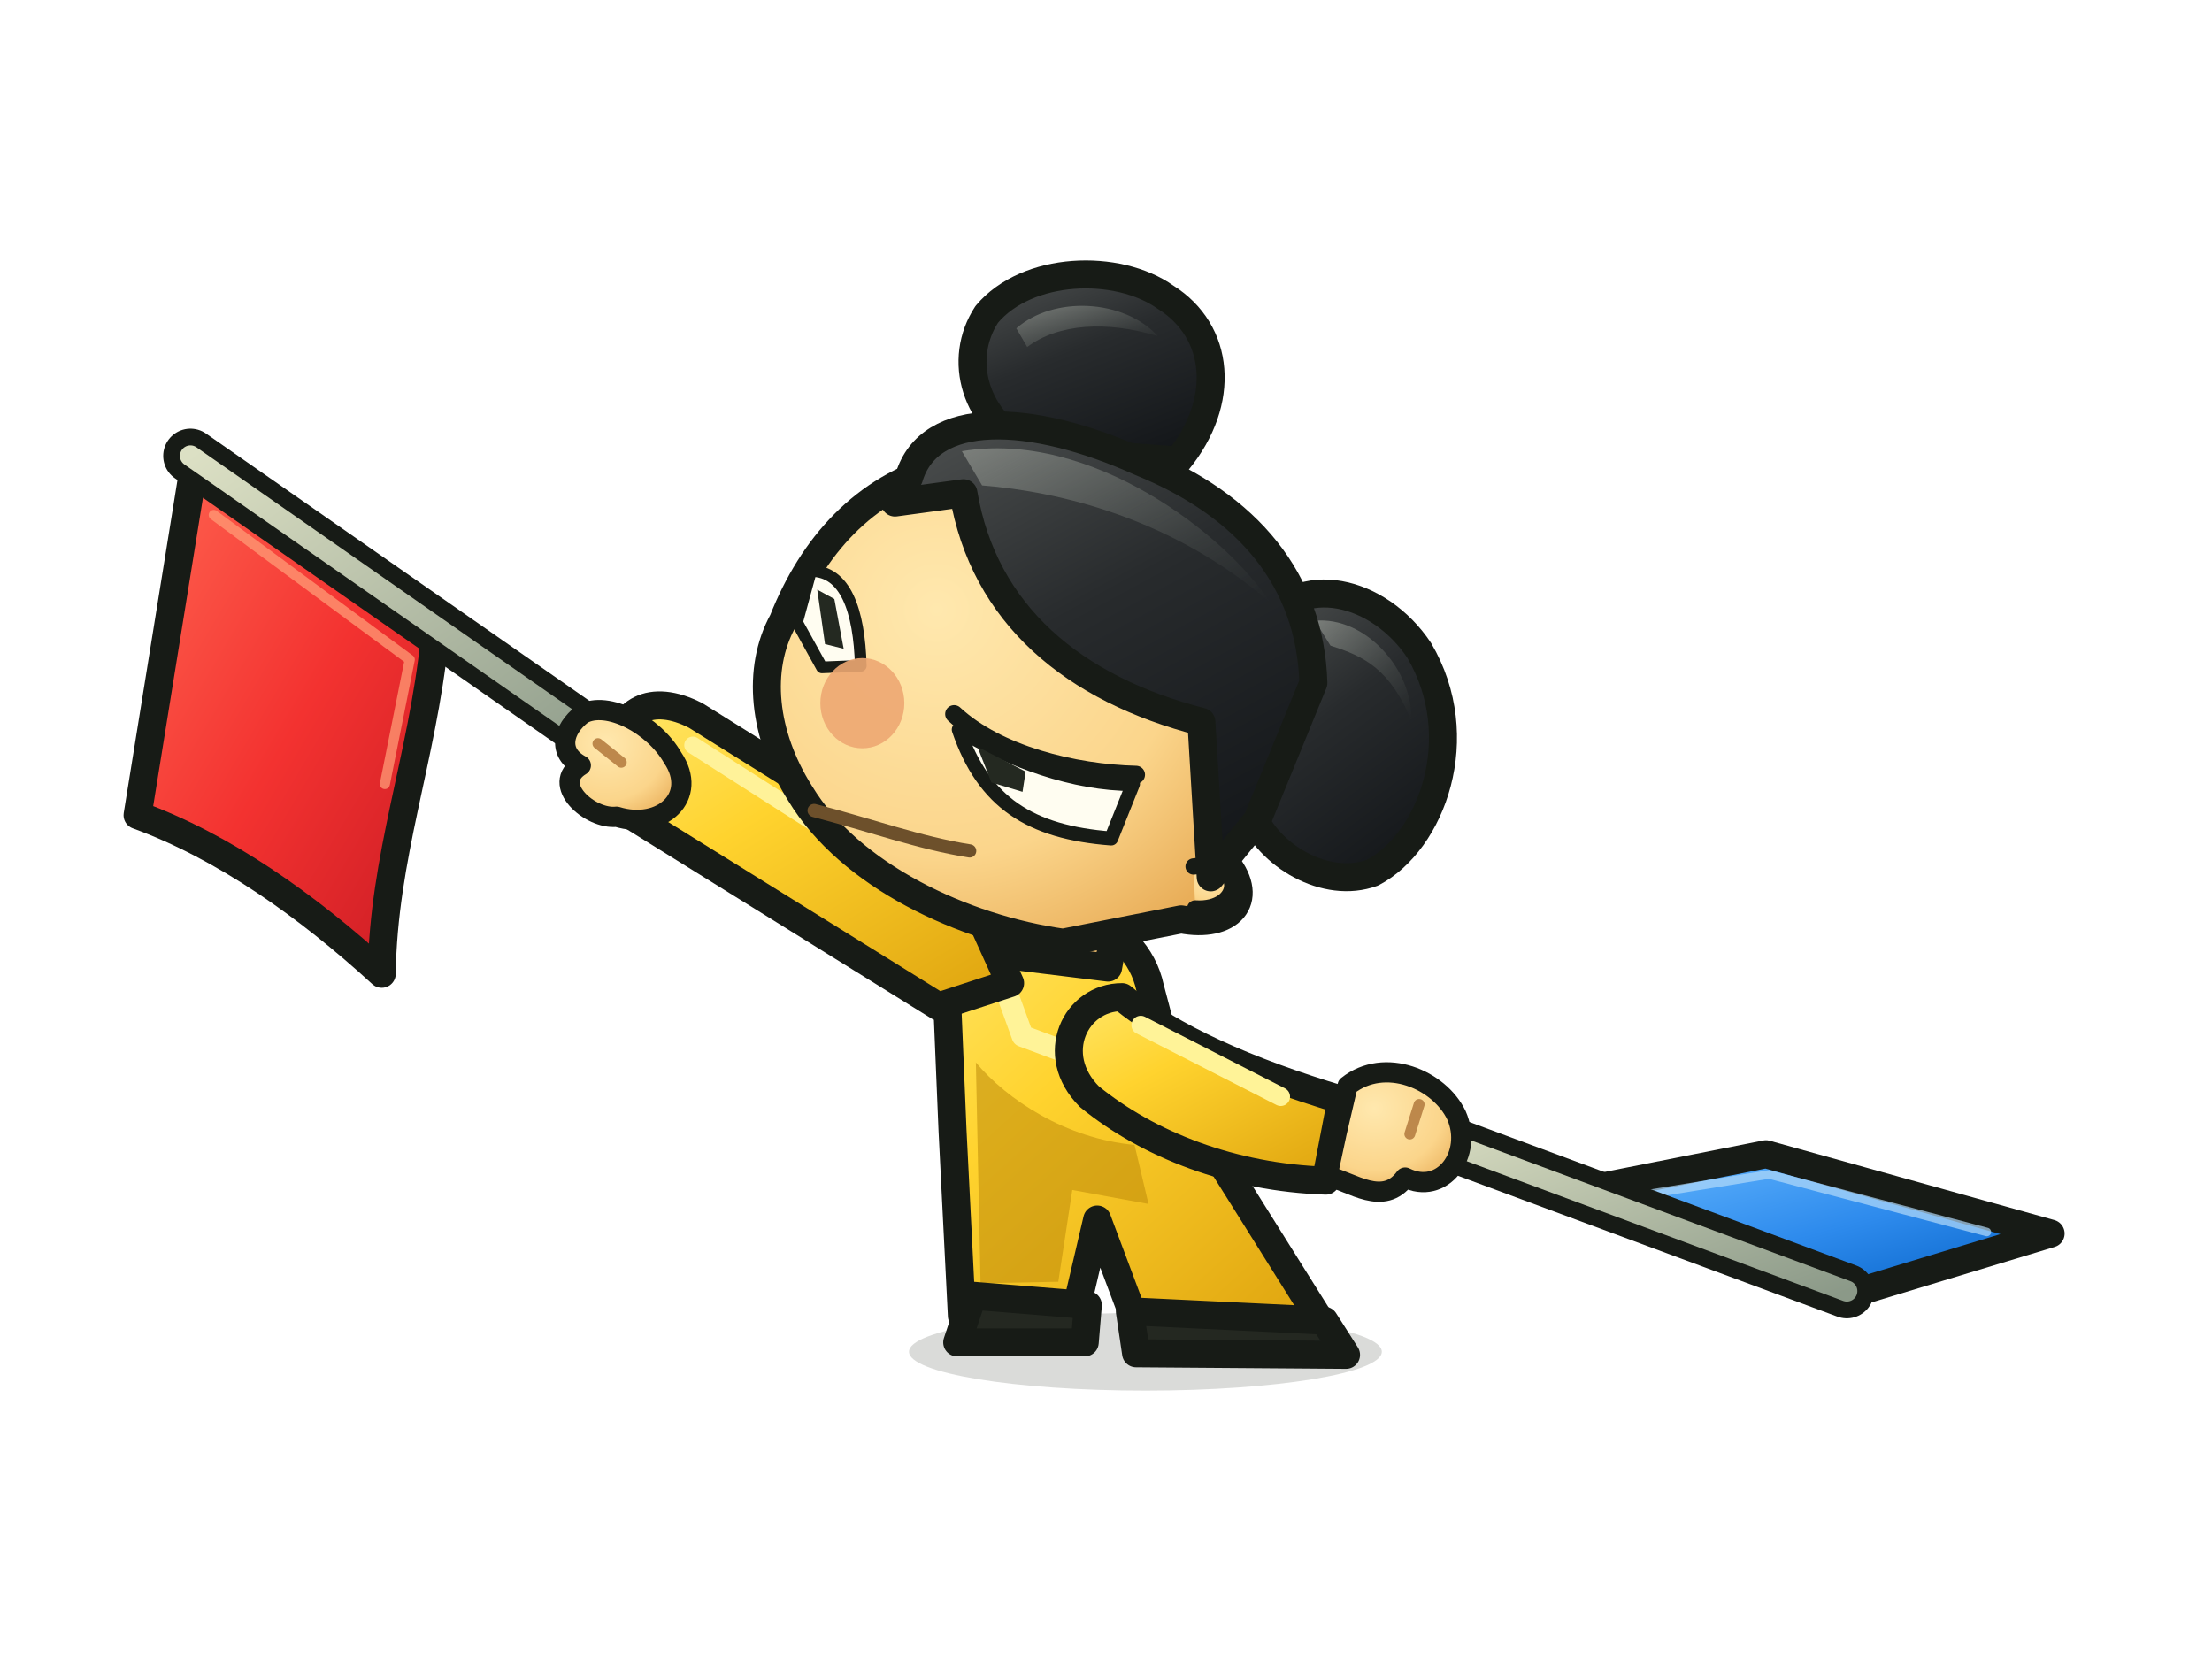
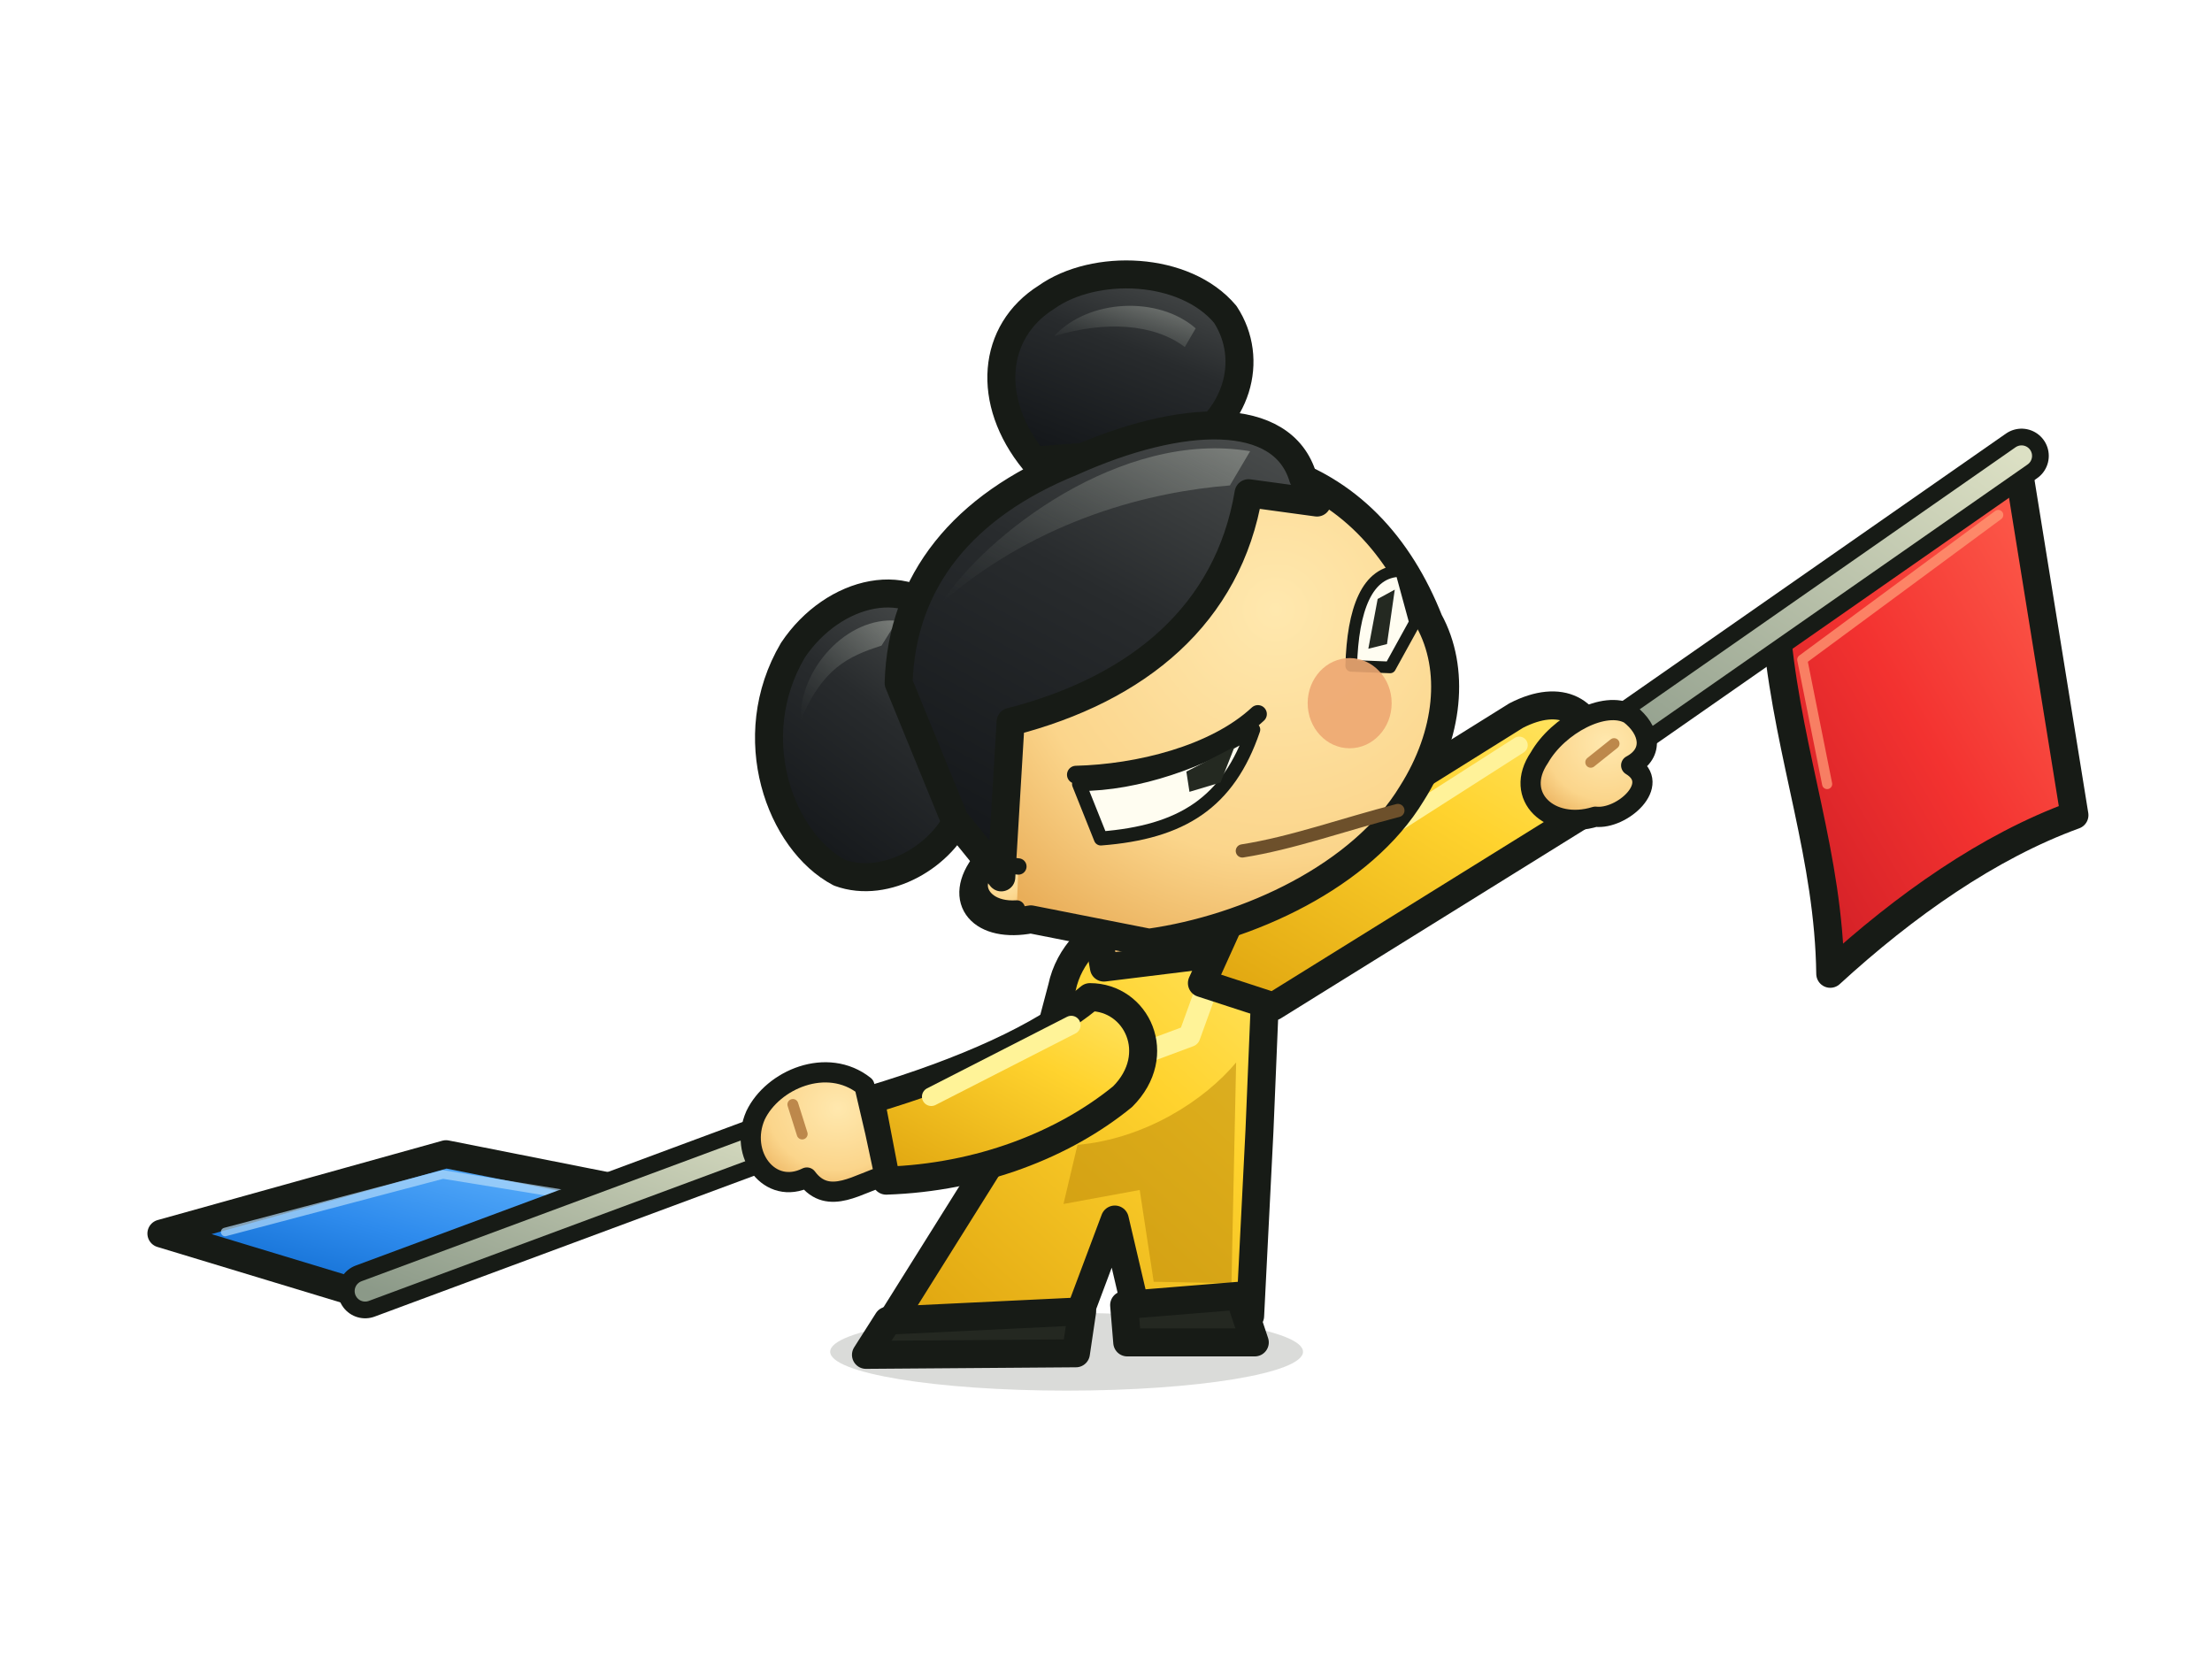
<svg xmlns="http://www.w3.org/2000/svg" viewBox="0 0 320 240" width="320" height="240" role="img">
  <defs>
    <linearGradient id="ref-hair" x1=".2" y1="0" x2=".7" y2="1">
      <stop stop-color="#484b4b" />
      <stop offset=".42" stop-color="#282b2d" />
      <stop offset="1" stop-color="#14171a" />
    </linearGradient>
    <linearGradient id="ref-hair-light" x1="0" y1="0" x2="1" y2="1">
      <stop stop-color="#898d88" stop-opacity=".8" />
      <stop offset="1" stop-color="#555b58" stop-opacity="0" />
    </linearGradient>
    <radialGradient id="ref-skin" cx=".35" cy=".3" r=".8">
      <stop stop-color="#ffe8ae" />
      <stop offset=".65" stop-color="#fbd58b" />
      <stop offset="1" stop-color="#e9ae59" />
    </radialGradient>
    <linearGradient id="ref-gold" x1="0" y1="0" x2=".8" y2="1">
      <stop stop-color="#ffe668" />
      <stop offset=".4" stop-color="#ffd32e" />
      <stop offset="1" stop-color="#e2a912" />
    </linearGradient>
    <linearGradient id="ref-gold-shadow" x1="0" y1="0" x2="1" y2="1">
      <stop stop-color="#e8b019" />
      <stop offset="1" stop-color="#b78008" />
    </linearGradient>
    <linearGradient id="ref-blue" x1="0" y1="0" x2=".9" y2="1">
      <stop stop-color="#67b9ff" />
      <stop offset=".55" stop-color="#2e8bed" />
      <stop offset="1" stop-color="#0763c8" />
    </linearGradient>
    <linearGradient id="ref-red" x1="0" y1="0" x2="1" y2="1">
      <stop stop-color="#ff6551" />
      <stop offset=".52" stop-color="#f33230" />
      <stop offset="1" stop-color="#c91b24" />
    </linearGradient>
    <linearGradient id="ref-pole" x1="0" y1="0" x2="1" y2="1">
      <stop stop-color="#dce0c4" />
      <stop offset="1" stop-color="#8b9988" />
    </linearGradient>
  </defs>
-   <g id="referee-red">
-     <g transform="translate(-26 -29) scale(2.25)" stroke="#171b16" stroke-width="1.8" stroke-linecap="round" stroke-linejoin="round">
-       <ellipse cx="85.2" cy="99.8" rx="15.2" ry="2.5" fill="#151a10" fill-opacity=".16" stroke="none" />
-       <path d="M113.5 89.4 125.1 87.1 143.4 92.2 130.2 96.2Z" fill="url(#ref-blue)" />
-       <path d="M117.3 89.7 125.3 88.4 139.3 92.1" fill="none" stroke="#b3dafa" stroke-width=".55" stroke-opacity=".7" />
-       <path d="M101.2 85.1 130.3 95.9" fill="none" stroke-width="3.5" />
-       <path d="M101.2 85.1 130.3 95.9" fill="none" stroke="url(#ref-pole)" stroke-width="1.35" />
-       <path d="M75.3 70.9C79.1 70.3 84.6 72.1 85.5 76.4L87.3 83.2 96.7 98.2 84.8 98.5 82.1 91.3 80.6 97.7 73.4 97.5 72.8 85.6 72.4 76Z" fill="url(#ref-gold)" />
-       <path d="M74.3 81.2C76.3 83.6 80.1 86.1 84.5 86.5L85.4 90.3 80.5 89.4 79.6 95.3 74.6 95.4Z" fill="#bd8b0a" fill-opacity=".55" stroke="none" />
-       <path d="M75.2 73.7 77.3 79.5 82.4 81.4" fill="none" stroke="#fff398" stroke-width="1.4" />
-       <path d="M74.1 96.2 81.5 96.8 81.3 99.2 73.1 99.2Z" fill="#242821" />
-       <path d="M84.2 97.2 96.7 97.8 98.1 100 84.6 99.9Z" fill="#242821" />
-       <path d="M76.6 68.5 76.3 74.3 82.8 75.1 83.9 68.9Z" fill="url(#ref-skin)" />
-       <path d="M73.6 69.7 56.3 58.9C53.4 57.4 51.4 58.6 51.2 61.2L52.1 65.3 71.9 77.6 76.5 76.1Z" fill="url(#ref-gold)" />
-       <path d="M56.1 60.8 70.8 70.2" fill="none" stroke="#fff299" stroke-width="1.1" />
-       <path d="M24 43 39.5 54C38.7 61.7 36.2 68 36.1 75.5 31.3 71.1 25.9 67.3 20.4 65.3Z" fill="url(#ref-red)" />
-       <path d="M25.3 46 37.9 55.3 36.3 63.3" fill="none" stroke="#ff9b76" stroke-width=".65" stroke-opacity=".75" />
-       <path d="M23.8 42.2 52.2 62" fill="none" stroke-width="3.5" />
-       <path d="M23.8 42.2 52.2 62" fill="none" stroke="url(#ref-pole)" stroke-width="1.35" />
-       <path d="M49 58.8C47.7 59.8 47.4 61.3 48.9 62.1 46.9 63.3 49.5 65.6 51.2 65.4 54.1 66.3 56.5 64.1 54.8 61.6 53.6 59.5 50.6 57.9 49 58.8Z" fill="url(#ref-skin)" stroke-width="1.3" />
-       <path d="M50 60.7 51.5 61.9" fill="none" stroke="#bd884b" stroke-width=".7" />
-       <path d="M77.9 41.8C74.2 40 73.1 36 75 33.1 77.6 30 83.4 29.8 86.5 32 90 34.2 90.4 38.7 87.3 42.5Z" fill="url(#ref-hair)" />
-       <path d="M76.9 34C79.3 31.9 83.8 32.1 86 34.5 82.7 33.5 79.6 33.7 77.6 35.2Z" fill="url(#ref-hair-light)" stroke="none" />
-       <path d="M92.8 53.2C95.1 49.6 100.2 50.8 102.8 54.7 106.1 60.3 103.6 67 99.8 69 96.8 70.1 93.1 67.9 92 65.1Z" fill="url(#ref-hair)" />
-       <path d="M96.1 52.8C99.3 52.5 102.4 55.9 102.3 59.2 100.9 55.9 99.3 55.1 97.1 54.4Z" fill="url(#ref-hair-light)" stroke="none" />
-       <path d="M72.1 42.9C67.1 44.3 63.8 48 61.9 52.8 60.2 55.9 60.6 60.1 63 63.9 66.2 69.2 73.5 72.6 79.9 73.5L87.5 72C90.6 72.6 92.3 70.8 90.4 68.4L92 56.9 85.9 45.7Z" fill="url(#ref-skin)" />
-       <path d="M88.3 68.6C91.7 68.1 91.5 71.5 88.4 71.3" fill="url(#ref-skin)" stroke-width="1.05" />
-       <path d="M70 43.6C71.3 39.2 77.8 39.4 84.9 42.6 91.8 45.4 95.8 50.2 96 56.8L92.4 65.6 89.4 69.3 88.8 59.3C80.6 57.2 74.8 52.4 73.5 44.6L69.1 45.2Z" fill="url(#ref-hair)" />
-       <path d="M73.4 41.9C81.7 40.5 90.4 47.3 93.2 51.6 86.9 46.2 79.7 44.5 74.7 44.1Z" fill="url(#ref-hair-light)" stroke="none" />
-       <path d="M63.7 49.6C65.9 49.6 66.8 52.1 66.9 55.7L64.4 55.8 62.8 52.9Z" fill="#fffdf1" stroke-width=".75" />
-       <path d="M64.1 50.8 65.2 51.4 65.8 54.6 64.6 54.3Z" fill="#242921" stroke="none" />
-       <path d="M73.2 59.8C76.5 61.8 80.6 63.3 84.4 63.3L83 66.8C77.8 66.4 74.8 64.5 73.2 59.8Z" fill="#fffdf1" stroke-width=".9" />
-       <path d="M74.4 60.9 77.5 62.5 77.3 63.8 75.3 63.2Z" fill="#242921" stroke="none" />
-       <path d="M72.9 58.8C75.7 61.4 80.6 62.6 84.6 62.7" fill="none" stroke-width="1.15" />
-       <ellipse cx="67" cy="58.1" rx="2.7" ry="2.9" fill="#eda873" fill-opacity=".9" stroke="none" />
-       <path d="M63.9 65C67.4 65.9 70.7 67.1 73.9 67.6" fill="none" stroke="#6d502b" stroke-width=".85" />
-       <path d="M83.7 77C86.8 79.6 91.8 81.8 97.8 83.6L96.8 88.8C90.8 88.6 85.4 86.5 81.6 83.4 78.9 80.7 80.7 77 83.7 77Z" fill="url(#ref-gold)" />
-       <path d="M84.9 78.8 93.9 83.4" fill="none" stroke="#fff398" stroke-width="1.2" />
-       <path d="M98.2 82.7C100.6 80.8 104.1 82.3 105.2 84.6 106.3 87.1 104.3 89.8 101.9 88.6 100.5 90.5 98.5 88.9 96.9 88.5L97.5 85.7Z" fill="url(#ref-skin)" stroke-width="1.3" />
-       <path d="M102.8 83.9 102.2 85.8" fill="none" stroke="#bd884b" stroke-width=".7" />
+   <g transform="translate(320 0) scale(-1 1)" id="referee-red">
+     <g id="referee-red-turn">
+       <g transform="translate(-26 -29) scale(2.25)" stroke="#171b16" stroke-width="1.8" stroke-linecap="round" stroke-linejoin="round">
+         <ellipse cx="85.2" cy="99.8" rx="15.2" ry="2.5" fill="#151a10" fill-opacity=".16" stroke="none" />
+         <path d="M113.5 89.4 125.1 87.1 143.4 92.2 130.2 96.2Z" fill="url(#ref-blue)" />
+         <path d="M117.3 89.7 125.3 88.4 139.3 92.1" fill="none" stroke="#b3dafa" stroke-width=".55" stroke-opacity=".7" />
+         <path d="M101.2 85.1 130.3 95.9" fill="none" stroke-width="3.5" />
+         <path d="M101.2 85.1 130.3 95.9" fill="none" stroke="url(#ref-pole)" stroke-width="1.35" />
+         <path d="M75.3 70.9C79.1 70.3 84.6 72.1 85.5 76.4L87.3 83.2 96.7 98.2 84.8 98.5 82.1 91.3 80.6 97.7 73.4 97.5 72.8 85.6 72.4 76Z" fill="url(#ref-gold)" />
+         <path d="M74.3 81.2C76.3 83.6 80.1 86.1 84.5 86.5L85.4 90.3 80.5 89.4 79.6 95.3 74.6 95.4Z" fill="#bd8b0a" fill-opacity=".55" stroke="none" />
+         <path d="M75.2 73.7 77.3 79.5 82.4 81.4" fill="none" stroke="#fff398" stroke-width="1.4" />
+         <path d="M74.1 96.2 81.5 96.8 81.3 99.2 73.1 99.2Z" fill="#242821" />
+         <path d="M84.2 97.2 96.7 97.8 98.1 100 84.6 99.9Z" fill="#242821" />
+         <path d="M76.6 68.5 76.3 74.3 82.8 75.1 83.9 68.9Z" fill="url(#ref-skin)" />
+         <path d="M73.6 69.7 56.3 58.9C53.4 57.4 51.4 58.6 51.2 61.2L52.1 65.3 71.9 77.6 76.5 76.1Z" fill="url(#ref-gold)" />
+         <path d="M56.1 60.8 70.8 70.2" fill="none" stroke="#fff299" stroke-width="1.1" />
+         <path d="M24 43 39.5 54C38.7 61.7 36.2 68 36.1 75.5 31.3 71.1 25.9 67.3 20.4 65.3Z" fill="url(#ref-red)" />
+         <path d="M25.3 46 37.9 55.3 36.3 63.3" fill="none" stroke="#ff9b76" stroke-width=".65" stroke-opacity=".75" />
+         <path d="M23.8 42.2 52.2 62" fill="none" stroke-width="3.5" />
+         <path d="M23.8 42.2 52.2 62" fill="none" stroke="url(#ref-pole)" stroke-width="1.35" />
+         <path d="M49 58.8C47.7 59.8 47.4 61.3 48.9 62.1 46.9 63.3 49.5 65.6 51.2 65.4 54.1 66.3 56.5 64.1 54.8 61.6 53.6 59.5 50.6 57.9 49 58.8Z" fill="url(#ref-skin)" stroke-width="1.3" />
+         <path d="M50 60.7 51.5 61.9" fill="none" stroke="#bd884b" stroke-width=".7" />
+         <path d="M77.9 41.8C74.2 40 73.1 36 75 33.1 77.6 30 83.4 29.8 86.5 32 90 34.2 90.4 38.7 87.3 42.5Z" fill="url(#ref-hair)" />
+         <path d="M76.9 34C79.3 31.9 83.8 32.1 86 34.5 82.7 33.5 79.6 33.7 77.6 35.2Z" fill="url(#ref-hair-light)" stroke="none" />
+         <path d="M92.8 53.2C95.1 49.6 100.2 50.8 102.8 54.7 106.1 60.3 103.6 67 99.8 69 96.8 70.1 93.1 67.9 92 65.1Z" fill="url(#ref-hair)" />
+         <path d="M96.1 52.8C99.3 52.5 102.4 55.9 102.3 59.2 100.9 55.9 99.3 55.1 97.1 54.4Z" fill="url(#ref-hair-light)" stroke="none" />
+         <path d="M72.1 42.9C67.1 44.3 63.8 48 61.9 52.8 60.2 55.9 60.6 60.1 63 63.9 66.2 69.2 73.5 72.6 79.9 73.5L87.5 72C90.6 72.6 92.3 70.8 90.4 68.4L92 56.9 85.9 45.7Z" fill="url(#ref-skin)" />
+         <path d="M88.3 68.6C91.7 68.1 91.5 71.5 88.4 71.3" fill="url(#ref-skin)" stroke-width="1.05" />
+         <path d="M70 43.6C71.3 39.2 77.8 39.4 84.9 42.6 91.8 45.4 95.8 50.2 96 56.8L92.4 65.6 89.4 69.3 88.8 59.3C80.6 57.2 74.8 52.4 73.5 44.6L69.1 45.2Z" fill="url(#ref-hair)" />
+         <path d="M73.4 41.9C81.7 40.5 90.4 47.3 93.2 51.6 86.9 46.2 79.7 44.5 74.7 44.1Z" fill="url(#ref-hair-light)" stroke="none" />
+         <path d="M63.7 49.6C65.9 49.6 66.8 52.1 66.9 55.7L64.4 55.8 62.8 52.9Z" fill="#fffdf1" stroke-width=".75" />
+         <path d="M64.1 50.8 65.2 51.4 65.8 54.6 64.6 54.3Z" fill="#242921" stroke="none" />
+         <path d="M73.2 59.8C76.5 61.8 80.6 63.3 84.4 63.3L83 66.8C77.8 66.4 74.8 64.5 73.2 59.8Z" fill="#fffdf1" stroke-width=".9" />
+         <path d="M74.4 60.9 77.5 62.5 77.3 63.8 75.3 63.2Z" fill="#242921" stroke="none" />
+         <path d="M72.9 58.8C75.7 61.4 80.6 62.6 84.6 62.7" fill="none" stroke-width="1.15" />
+         <ellipse cx="67" cy="58.1" rx="2.7" ry="2.9" fill="#eda873" fill-opacity=".9" stroke="none" />
+         <path d="M63.9 65C67.4 65.9 70.7 67.1 73.9 67.6" fill="none" stroke="#6d502b" stroke-width=".85" />
+         <path d="M83.7 77C86.8 79.6 91.8 81.8 97.8 83.6L96.8 88.8C90.8 88.6 85.4 86.5 81.6 83.4 78.9 80.7 80.7 77 83.7 77Z" fill="url(#ref-gold)" />
+         <path d="M84.9 78.8 93.9 83.4" fill="none" stroke="#fff398" stroke-width="1.2" />
+         <path d="M98.2 82.7C100.6 80.8 104.1 82.3 105.2 84.6 106.3 87.1 104.3 89.8 101.9 88.6 100.5 90.5 98.5 88.9 96.9 88.5L97.5 85.7Z" fill="url(#ref-skin)" stroke-width="1.3" />
+         <path d="M102.8 83.9 102.2 85.8" fill="none" stroke="#bd884b" stroke-width=".7" />
+       </g>
    </g>
  </g>
</svg>
